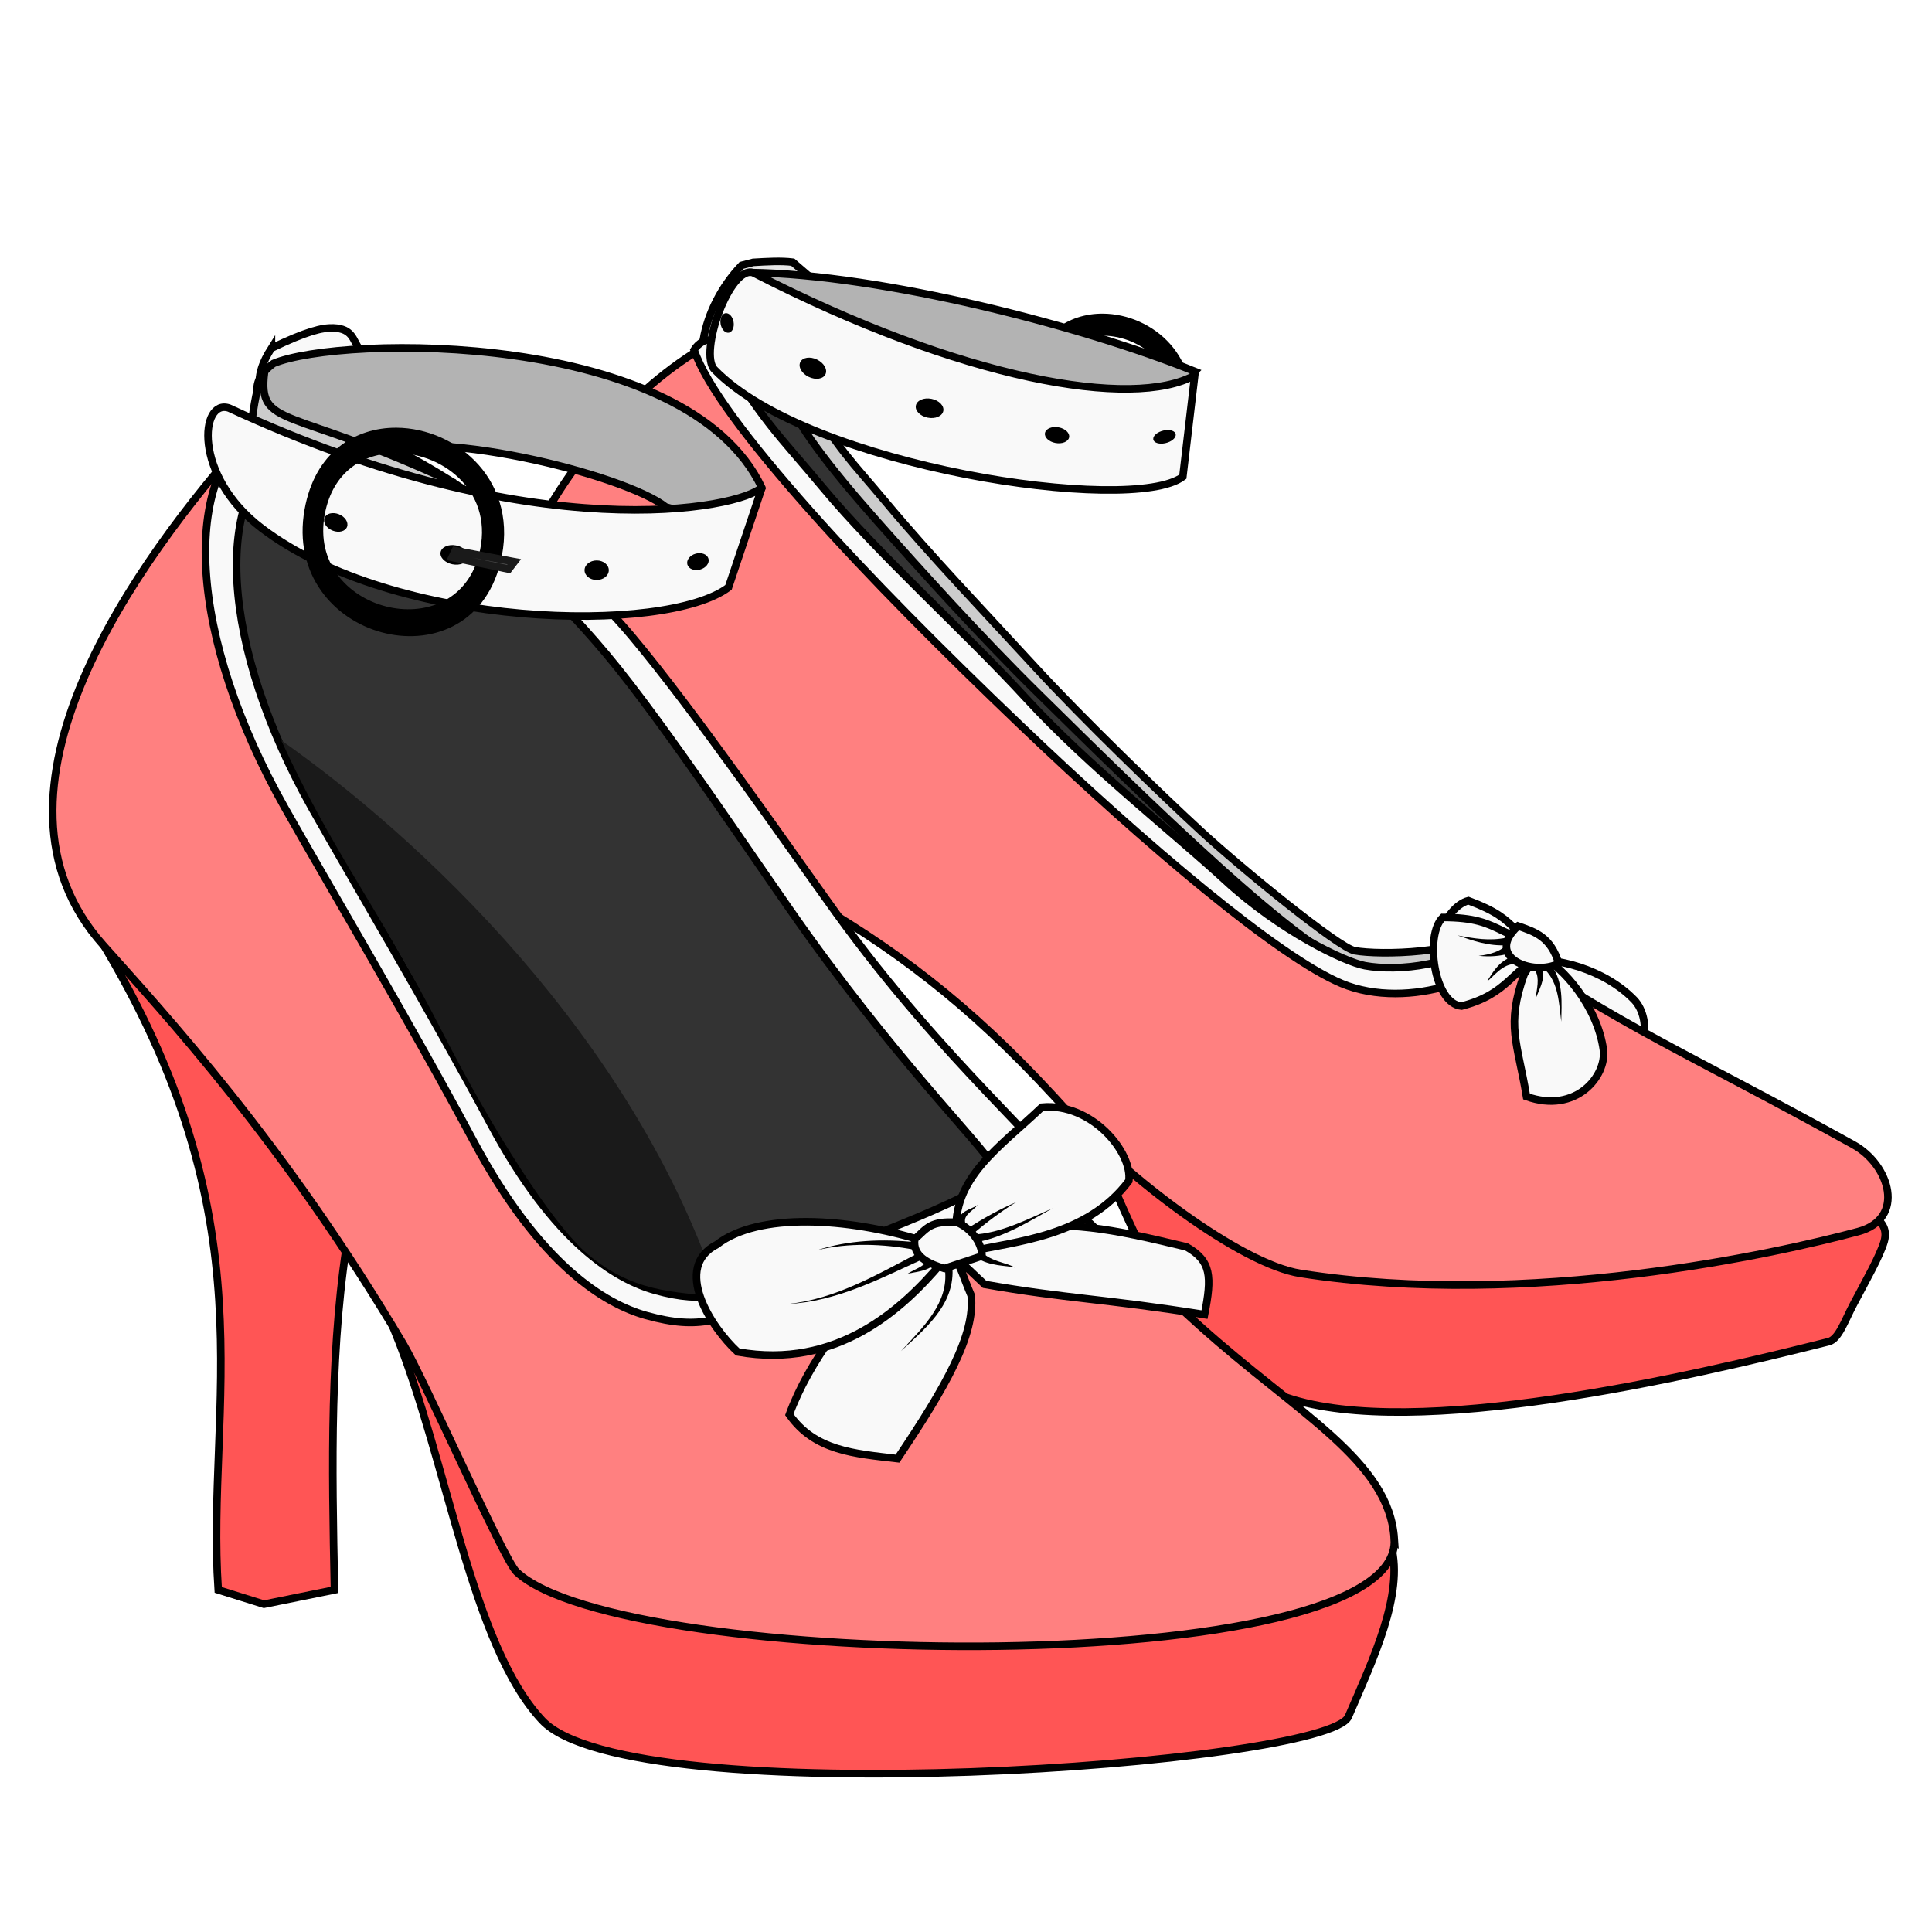
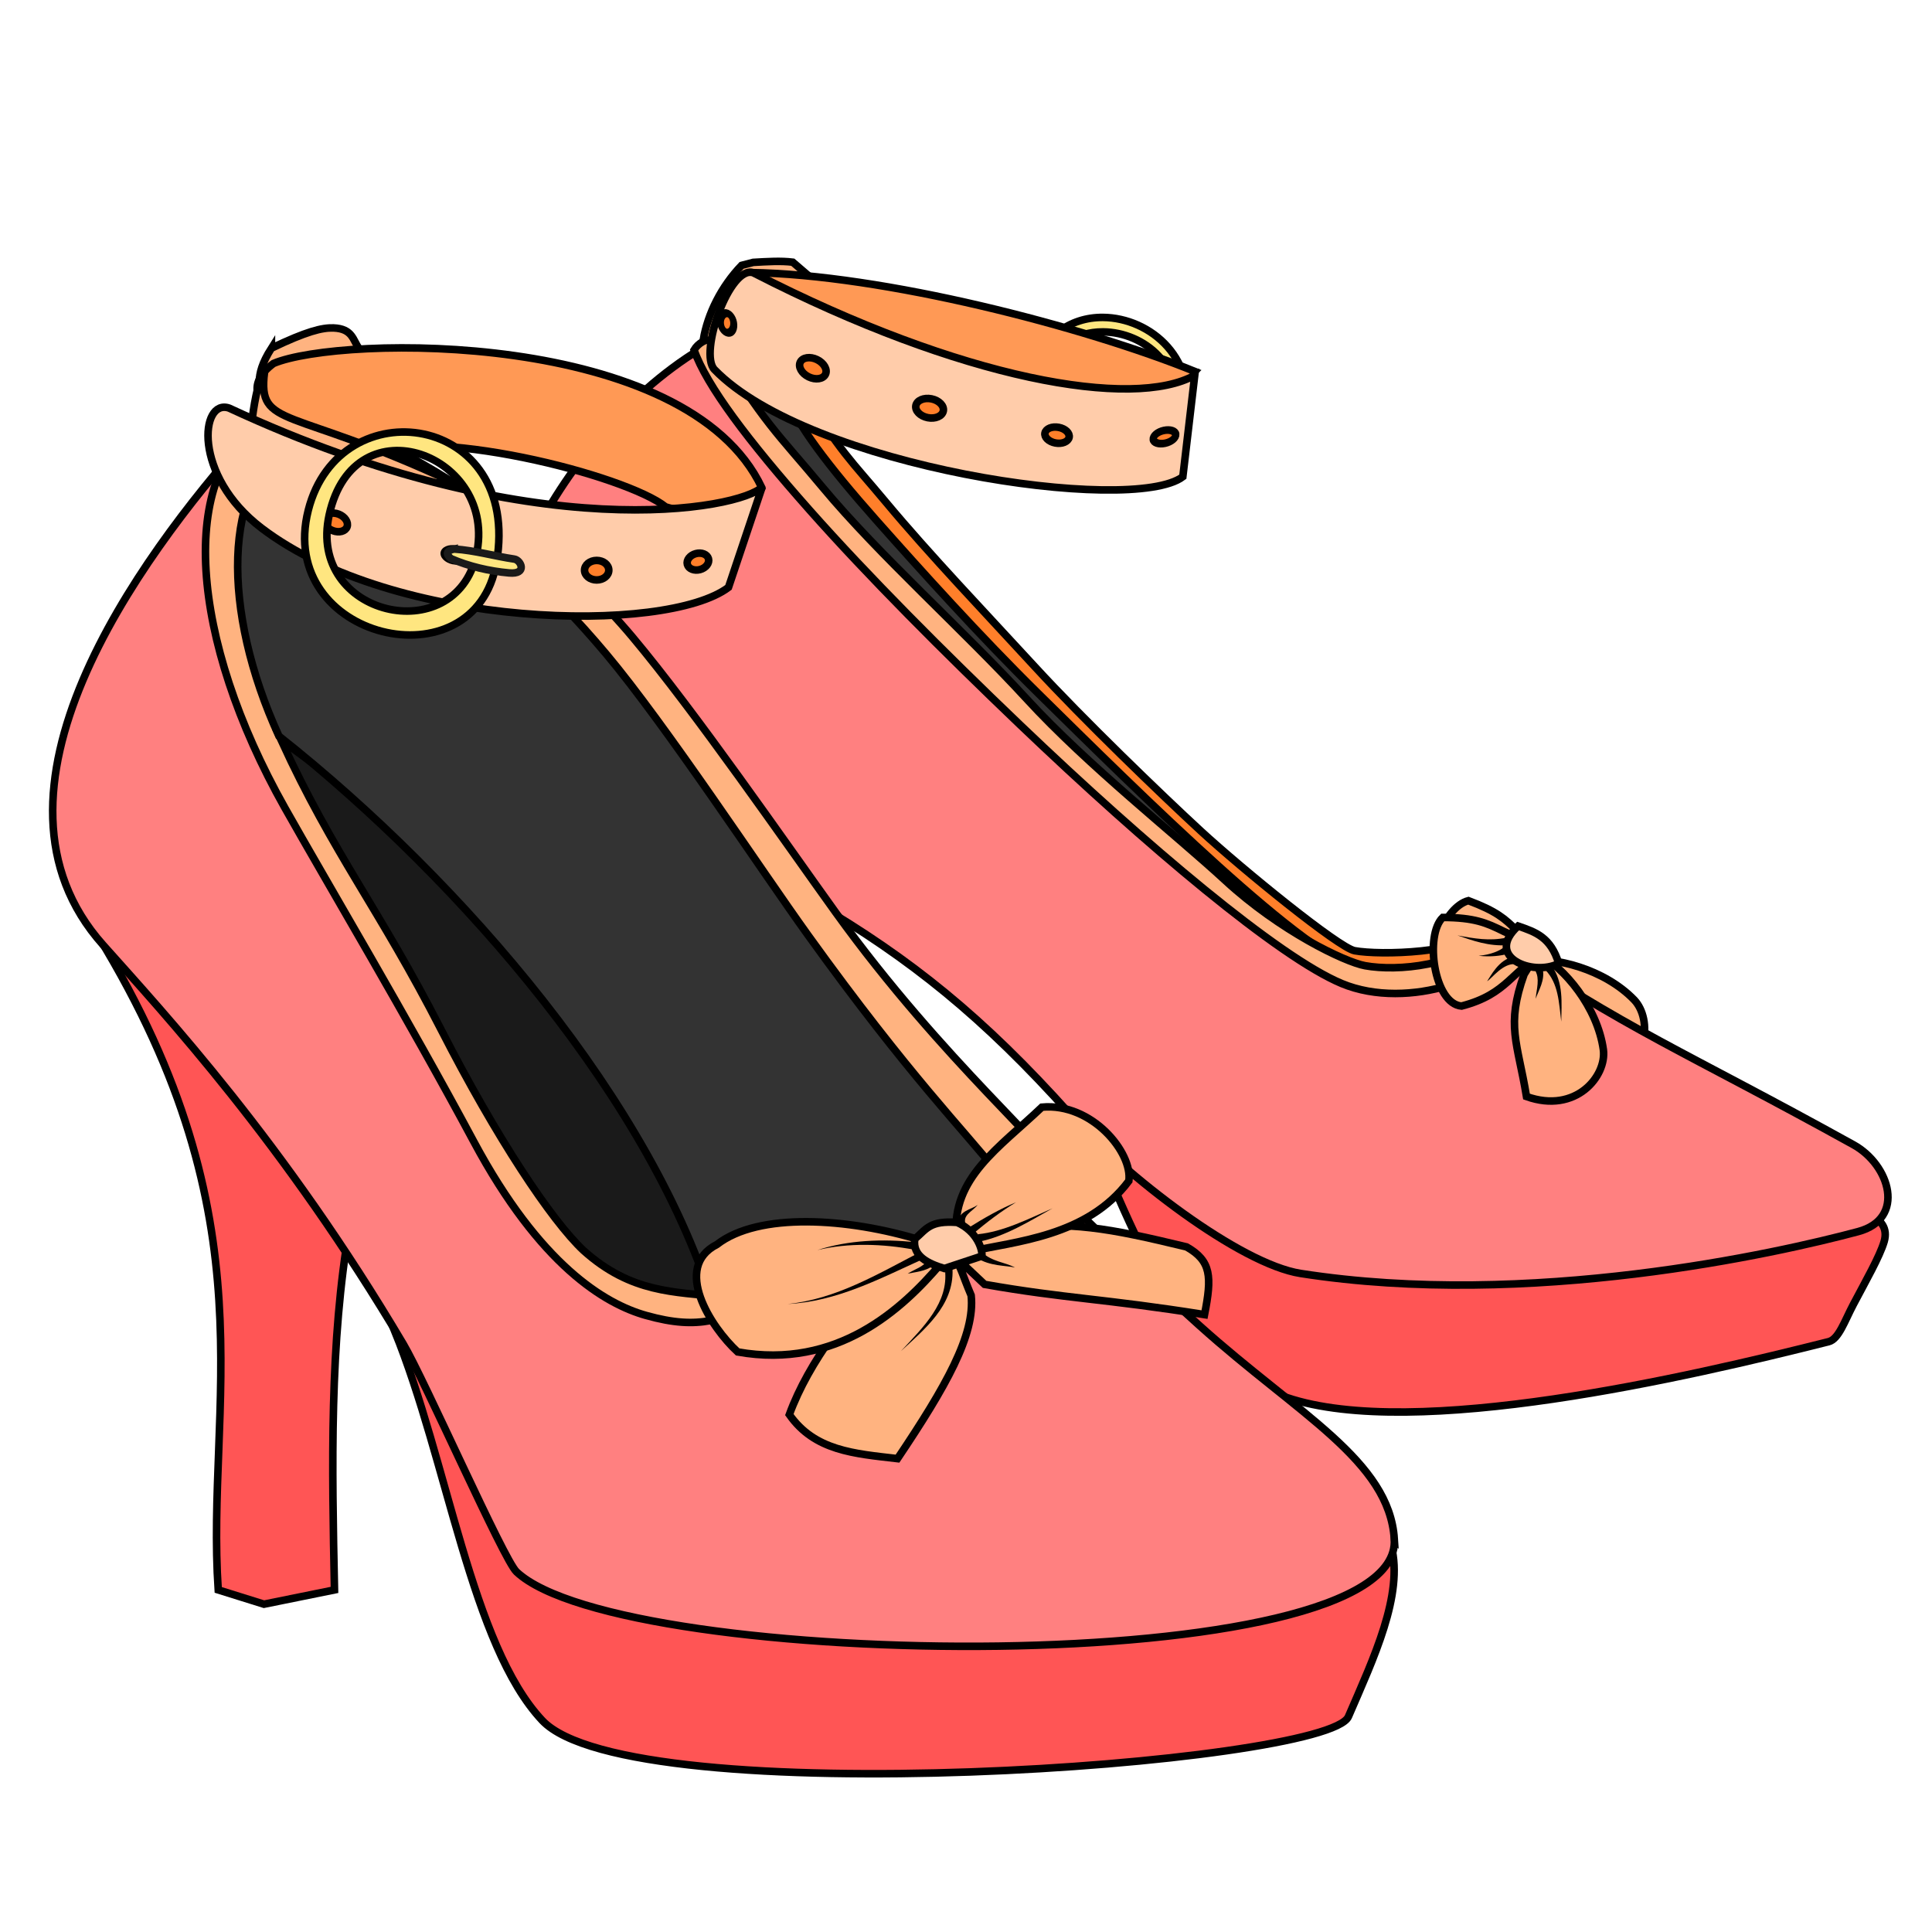
<svg xmlns="http://www.w3.org/2000/svg" viewBox="0 0 256 256" id="svg4206" version="1.1">
  <style id="style3">
    svg { cursor: default; }
  </style>
  <defs id="defs4208">
    </defs>
  <g id="layer4">
-     <path style="opacity:1;fill:#f9f9f9;fill-rule:evenodd;stroke:#000000;stroke-width:1px;stroke-linecap:butt;stroke-linejoin:miter;stroke-opacity:1" d="m 202.181,130.583 c 2.024,6.922 4.575,7.797 9.769,12.918 6.692,-1.966 6.995,-8.457 4.606,-10.996 -3.951,-4.106 -10.58,-5.801 -14.618,-5.211 z" id="path4361-2" />
-     <path style="opacity:1;fill:#f9f9f9;fill-rule:evenodd;stroke:#000000;stroke-width:1px;stroke-linecap:butt;stroke-linejoin:miter;stroke-opacity:1" d="m 200.976,123.291 c -1.574,-1.558 -2.671,-2.548 -6.407,-3.949 -3.134,0.805 -5.892,7.503 -2.766,8.912 6.155,0.927 7.781,-1.084 13.132,-1.305 z" id="path4359-5" />
+     <path style="opacity:1;fill:#ffb380;fill-rule:evenodd;stroke:#000000;stroke-width:1px;stroke-linecap:butt;stroke-linejoin:miter;stroke-opacity:1" d="m 202.181,130.583 c 2.024,6.922 4.575,7.797 9.769,12.918 6.692,-1.966 6.995,-8.457 4.606,-10.996 -3.951,-4.106 -10.58,-5.801 -14.618,-5.211 z" id="path4361-2" />
+     <path style="opacity:1;fill:#ffb380;fill-rule:evenodd;stroke:#000000;stroke-width:1px;stroke-linecap:butt;stroke-linejoin:miter;stroke-opacity:1" d="m 200.976,123.291 c -1.574,-1.558 -2.671,-2.548 -6.407,-3.949 -3.134,0.805 -5.892,7.503 -2.766,8.912 6.155,0.927 7.781,-1.084 13.132,-1.305 z" id="path4359-5" />
    <path style="opacity:1;fill:#333333;fill-rule:evenodd;stroke:#000000;stroke-width:1px;stroke-linecap:butt;stroke-linejoin:miter;stroke-opacity:1" d="m 103.247,51.381 c 20.921,25.543 43.564,49.43 67.811,72.521 11.123,4.899 19.068,2.923 26.559,1.387 l -1.952,2.568 c -7.528,1.873 -15.288,3.074 -25.378,-2.465 L 135.948,96.209 94.052,47.529 Z" id="path4410" />
-     <path style="opacity:1;fill:#cccccc;fill-rule:evenodd;stroke:#000000;stroke-width:1px;stroke-linecap:butt;stroke-linejoin:miter;stroke-opacity:1" d="m 106.143,51.379 c -0.669,-0.102 -1.526,0.414 -1.927,1.087 1.252,3.614 5.525,9.276 11.849,16.406 5.933,6.689 13.76,15.382 21.522,23.023 12.93,12.728 36.474,36.104 42.899,36.447 6.899,0.368 17.895,-0.37 18.202,-3.897 0.079,-0.912 -1.341,-1.868 -1.892,-1.25 -2.821,3.165 -13.958,3.393 -17.298,2.781 -2.086,-0.382 -14.876,-10.789 -20.424,-15.902 -5.168,-4.764 -15.609,-14.83 -21.908,-21.682 -6.473,-7.041 -14.003,-14.919 -19.782,-21.854 -4.669,-5.602 -5.992,-6.487 -11.242,-15.157 z" id="path4336-1" />
-     <path style="opacity:1;fill:#000000;fill-rule:evenodd;stroke:#000000;stroke-width:1px;stroke-linecap:butt;stroke-linejoin:miter;stroke-opacity:1" d="m 146.141,42.059 c -4.308,-0.029 -8.457,2.526 -9.516,8.485 -2.403,13.512 17.002,18.649 20.293,5.65 2.159,-8.529 -4.48,-14.092 -10.777,-14.135 z m 0.025,1.921 c 5.399,0.035 11.091,4.57 9.24,11.521 -2.822,10.594 -19.461,6.408 -17.401,-4.605 0.909,-4.856 4.466,-6.94 8.161,-6.916 z" id="path4292-5" />
+     <path style="opacity:1;fill:#ff7f2a;fill-rule:evenodd;stroke:#000000;stroke-width:1px;stroke-linecap:butt;stroke-linejoin:miter;stroke-opacity:1" d="m 106.143,51.379 c -0.669,-0.102 -1.526,0.414 -1.927,1.087 1.252,3.614 5.525,9.276 11.849,16.406 5.933,6.689 13.76,15.382 21.522,23.023 12.93,12.728 36.474,36.104 42.899,36.447 6.899,0.368 17.895,-0.37 18.202,-3.897 0.079,-0.912 -1.341,-1.868 -1.892,-1.25 -2.821,3.165 -13.958,3.393 -17.298,2.781 -2.086,-0.382 -14.876,-10.789 -20.424,-15.902 -5.168,-4.764 -15.609,-14.83 -21.908,-21.682 -6.473,-7.041 -14.003,-14.919 -19.782,-21.854 -4.669,-5.602 -5.992,-6.487 -11.242,-15.157 z" id="path4336-1" />
+     <path style="opacity:1;fill:#ffe680;fill-rule:evenodd;stroke:#000000;stroke-width:1px;stroke-linecap:butt;stroke-linejoin:miter;stroke-opacity:1" d="m 146.141,42.059 c -4.308,-0.029 -8.457,2.526 -9.516,8.485 -2.403,13.512 17.002,18.649 20.293,5.65 2.159,-8.529 -4.48,-14.092 -10.777,-14.135 z m 0.025,1.921 c 5.399,0.035 11.091,4.57 9.24,11.521 -2.822,10.594 -19.461,6.408 -17.401,-4.605 0.909,-4.856 4.466,-6.94 8.161,-6.916 z" id="path4292-5" />
    <path style="opacity:1;fill:#ff5555;fill-rule:evenodd;stroke:#000000;stroke-width:1px;stroke-linecap:butt;stroke-linejoin:miter;stroke-opacity:1" d="m 67.236,93.651 c 13.591,27.944 18.073,57.366 14.795,82.69 4.217,1.883 8.175,1.701 12.124,1.438 0.753,-21.16 -4.137,-38.731 10.685,-61.735 z" id="path4332" />
    <path style="opacity:1;fill:#ff5555;fill-rule:evenodd;stroke:#000000;stroke-width:1px;stroke-linecap:butt;stroke-linejoin:miter;stroke-opacity:1" d="m 143.779,148.401 c 10.023,23.849 14.284,32.576 26.713,36.774 16.969,5.732 53.162,-2.693 71.818,-7.396 1.325,-0.334 2.095,-2.704 3.271,-4.934 1.618,-3.066 3.5,-6.368 4.075,-8.317 1.08,-3.659 -4.119,-4.215 -5.013,-4.872 z" id="path4334" />
    <path style="opacity:1;fill:#ff8080;fill-rule:evenodd;stroke:#000000;stroke-width:1px;stroke-linecap:butt;stroke-linejoin:miter;stroke-opacity:1" d="m 92.716,46.297 c -19.86,12.122 -32.062,40.614 -24.967,48.279 4.83,5.544 18.375,12.216 40.177,25.003 12.685,7.44 22.33,15.159 33.966,28.15 7.241,8.084 22.398,19.754 30.45,21.011 30.307,4.732 63.236,-2.696 73.873,-5.547 6.348,-1.702 4.222,-8.826 -0.616,-11.505 -22.242,-12.315 -30.412,-15.374 -47.468,-27.118 -1.353,4.907 -10.93,6.386 -15.823,5.547 -5.097,-0.874 -12.678,-5.067 -24.585,-15.204 C 145.279,104.318 128.385,87.553 117.703,76.58 103.4,61.889 100.354,56.673 92.716,46.297 Z" id="path4330" />
-     <path style="opacity:1;fill:#f9f9f9;fill-rule:evenodd;stroke:#000000;stroke-width:1px;stroke-linecap:butt;stroke-linejoin:miter;stroke-opacity:1" d="m 94.463,44.961 c -0.867,-0.132 -1.976,0.536 -2.496,1.409 1.622,4.684 7.157,12.021 15.349,21.261 7.685,8.668 17.676,18.689 27.878,28.438 16.749,16.005 34.273,30.783 42.593,34.253 8.871,3.699 21.384,-1.079 21.782,-5.65 0.103,-1.182 -1.804,-1.622 -2.517,-0.822 -3.655,4.101 -11.856,4.902 -16.182,4.109 -2.702,-0.495 -11.306,-4.64 -18.492,-11.267 -6.695,-6.174 -18.156,-15.17 -26.316,-24.05 -8.384,-9.125 -19.55,-19.052 -27.037,-28.04 -6.048,-7.26 -7.762,-8.407 -14.563,-19.642 z" id="path4336" />
-     <path style="opacity:1;fill:#f9f9f9;fill-rule:evenodd;stroke:#000000;stroke-width:1px;stroke-linecap:butt;stroke-linejoin:miter;stroke-opacity:1" d="m 201.955,129.104 c -2.43,6.79 -0.88,8.997 0.314,16.193 6.57,2.341 10.63,-2.733 10.188,-6.19 -0.784,-5.644 -5.152,-10.911 -8.767,-12.806 z" id="path4361" />
-     <path style="opacity:1;fill:#f9f9f9;fill-rule:evenodd;stroke:#000000;stroke-width:1px;stroke-linecap:butt;stroke-linejoin:miter;stroke-opacity:1" d="m 199.281,123.426 c -2.324,-1.151 -3.888,-1.84 -8.107,-1.859 -2.423,2.323 -1.178,11.446 2.486,11.742 6.172,-1.6 6.531,-4.69 11.318,-7.295 z" id="path4359" />
-     <path style="opacity:1;fill:#f9f9f9;fill-rule:evenodd;stroke:#000000;stroke-width:1px;stroke-linecap:butt;stroke-linejoin:miter;stroke-opacity:1" d="m 206.54,127.668 c -1.049,-3.5 -3.101,-4.176 -5.386,-4.962 -4.518,4.1 1.926,6.704 5.386,4.962 z" id="path4239-6-9" />
-     <path style="opacity:1;fill:#e6e6e6;fill-rule:evenodd;stroke:#000000;stroke-width:1px;stroke-linecap:butt;stroke-linejoin:miter;stroke-opacity:1" d="m 93.187,45.041 c 0.595,-3.515 2.404,-7.085 5.077,-9.877 l 1.54,-0.398 c 1.819,-0.104 3.699,-0.222 5.24,-0.025 l 1.776,1.524 -8.111,9.284 z" id="path4393" />
-     <path style="opacity:1;fill:#b3b3b3;fill-rule:evenodd;stroke:#000000;stroke-width:1px;stroke-linecap:butt;stroke-linejoin:miter;stroke-opacity:1" d="M 158.311,49.213 C 143.581,43.242 116.979,36.352 99.387,36.116 c -5.834,4.351 7.9,12.615 12.278,14.33 7.979,-3.453 38.375,4.468 42.484,7.807 4.577,1.372 2.9,-6.802 4.161,-9.039 z" id="path4288-6" />
-     <path style="opacity:1;fill:#f9f9f9;fill-rule:evenodd;stroke:#000000;stroke-width:1px;stroke-linecap:butt;stroke-linejoin:miter;stroke-opacity:1" d="m 99.815,36.145 c -3.104,-1.084 -7.27,10.632 -5.143,12.826 12.551,12.947 55.327,19.283 62.06,14.199 l 1.578,-13.442 C 150.172,54.273 127.538,50.389 99.815,36.145 Z" id="path4286-0" />
+     <path style="opacity:1;fill:#ffb380;fill-rule:evenodd;stroke:#000000;stroke-width:1px;stroke-linecap:butt;stroke-linejoin:miter;stroke-opacity:1" d="m 94.463,44.961 c -0.867,-0.132 -1.976,0.536 -2.496,1.409 1.622,4.684 7.157,12.021 15.349,21.261 7.685,8.668 17.676,18.689 27.878,28.438 16.749,16.005 34.273,30.783 42.593,34.253 8.871,3.699 21.384,-1.079 21.782,-5.65 0.103,-1.182 -1.804,-1.622 -2.517,-0.822 -3.655,4.101 -11.856,4.902 -16.182,4.109 -2.702,-0.495 -11.306,-4.64 -18.492,-11.267 -6.695,-6.174 -18.156,-15.17 -26.316,-24.05 -8.384,-9.125 -19.55,-19.052 -27.037,-28.04 -6.048,-7.26 -7.762,-8.407 -14.563,-19.642 z" id="path4336" />
+     <path style="opacity:1;fill:#ffb380;fill-rule:evenodd;stroke:#000000;stroke-width:1px;stroke-linecap:butt;stroke-linejoin:miter;stroke-opacity:1" d="m 201.955,129.104 c -2.43,6.79 -0.88,8.997 0.314,16.193 6.57,2.341 10.63,-2.733 10.188,-6.19 -0.784,-5.644 -5.152,-10.911 -8.767,-12.806 z" id="path4361" />
+     <path style="opacity:1;fill:#ffb380;fill-rule:evenodd;stroke:#000000;stroke-width:1px;stroke-linecap:butt;stroke-linejoin:miter;stroke-opacity:1" d="m 199.281,123.426 c -2.324,-1.151 -3.888,-1.84 -8.107,-1.859 -2.423,2.323 -1.178,11.446 2.486,11.742 6.172,-1.6 6.531,-4.69 11.318,-7.295 z" id="path4359" />
+     <path style="opacity:1;fill:#ffccaa;fill-rule:evenodd;stroke:#000000;stroke-width:1px;stroke-linecap:butt;stroke-linejoin:miter;stroke-opacity:1" d="m 206.54,127.668 c -1.049,-3.5 -3.101,-4.176 -5.386,-4.962 -4.518,4.1 1.926,6.704 5.386,4.962 z" id="path4239-6-9" />
+     <path style="opacity:1;fill:#ffb380;fill-rule:evenodd;stroke:#000000;stroke-width:1px;stroke-linecap:butt;stroke-linejoin:miter;stroke-opacity:1" d="m 93.187,45.041 c 0.595,-3.515 2.404,-7.085 5.077,-9.877 l 1.54,-0.398 c 1.819,-0.104 3.699,-0.222 5.24,-0.025 l 1.776,1.524 -8.111,9.284 z" id="path4393" />
+     <path style="opacity:1;fill:#ff9955;fill-rule:evenodd;stroke:#000000;stroke-width:1px;stroke-linecap:butt;stroke-linejoin:miter;stroke-opacity:1" d="M 158.311,49.213 C 143.581,43.242 116.979,36.352 99.387,36.116 c -5.834,4.351 7.9,12.615 12.278,14.33 7.979,-3.453 38.375,4.468 42.484,7.807 4.577,1.372 2.9,-6.802 4.161,-9.039 z" id="path4288-6" />
+     <path style="opacity:1;fill:#ffccaa;fill-rule:evenodd;stroke:#000000;stroke-width:1px;stroke-linecap:butt;stroke-linejoin:miter;stroke-opacity:1" d="m 99.815,36.145 c -3.104,-1.084 -7.27,10.632 -5.143,12.826 12.551,12.947 55.327,19.283 62.06,14.199 l 1.578,-13.442 C 150.172,54.273 127.538,50.389 99.815,36.145 Z" id="path4286-0" />
  </g>
  <g id="layer3" style="opacity:1">
-     <path style="display:inline;fill:#f9f9f9;fill-rule:evenodd;stroke:#000000;stroke-width:1px;stroke-linecap:butt;stroke-linejoin:miter;stroke-opacity:1" d="m 35.967,46.133 c 4.657,-2.228 6.702,-2.727 8.214,-2.679 2.568,0.099 2.576,1.639 3.393,2.723 l -13.348,7.589 c 0.58,-2.544 -0.807,-3.614 1.741,-7.634 z" id="path4310" />
+     <path style="display:inline;fill:#ffb380;fill-rule:evenodd;stroke:#000000;stroke-width:1px;stroke-linecap:butt;stroke-linejoin:miter;stroke-opacity:1" d="m 35.967,46.133 c 4.657,-2.228 6.702,-2.727 8.214,-2.679 2.568,0.099 2.576,1.639 3.393,2.723 l -13.348,7.589 c 0.58,-2.544 -0.807,-3.614 1.741,-7.634 z" id="path4310" />
    <path style="fill:#ff5555;fill-rule:evenodd;stroke:#000000;stroke-width:1px;stroke-linecap:butt;stroke-linejoin:miter;stroke-opacity:1" d="m 52.275,176.324 c 7.072,17.35 10.165,41.633 19.572,51.644 11.723,12.477 104.066,5.886 106.824,-0.505 3.341,-7.745 7.324,-16.12 5.682,-22.602 z" id="path4253" />
    <path style="fill:#ff5555;fill-rule:evenodd;stroke:#000000;stroke-width:1px;stroke-linecap:butt;stroke-linejoin:miter;stroke-opacity:1" d="m 13.006,124.049 c 23.147,37.847 14.246,62.066 15.91,86.621 l 6.061,1.894 9.344,-1.894 C 43.987,194.281 43.653,177.893 46.341,162.435 Z" id="path4251" />
    <path style="fill:#ff8080;fill-rule:evenodd;stroke:#000000;stroke-width:1px;stroke-linecap:butt;stroke-linejoin:miter;stroke-opacity:1" d="M 184.753,203.941 C 185.955,222.767 82.407,221.482 68.438,208.27 66.732,206.657 56.231,182.802 53.431,178.079 37.631,151.419 21.877,134.429 13.637,125.185 -4.29,105.077 18.074,74.322 32.83,57.758 c 4.041,-4.536 11.453,0.333 25.177,7.552 24.659,12.972 30.187,33.715 63.205,72.707 7.649,9.034 24.645,25.877 37.768,37.669 13.054,11.73 25.111,17.87 25.774,28.256 z" id="path4249" />
-     <path style="fill:#f9f9f9;fill-rule:evenodd;stroke:#000000;stroke-width:1px;stroke-linecap:butt;stroke-linejoin:miter;stroke-opacity:1" d="m 34.955,55.593 c -11.491,7.183 -9.855,29.005 2.797,51.461 5.532,9.818 16.263,27.859 25.009,44.181 8.809,16.439 17.397,21.54 22.849,23.069 7.235,2.029 10.107,0.464 16.099,-2.009 12.001,-4.954 38.443,-14.629 38.471,-16.7 0.032,-2.365 -15.162,-14.844 -29.448,-34.694 C 104.26,111.908 92.092,94.285 83.789,84.389 68.136,65.734 41.494,51.506 34.955,55.593 Z" id="path4255" />
-     <path style="opacity:1;fill:#333333;fill-rule:evenodd;stroke:#000000;stroke-width:1px;stroke-linecap:butt;stroke-linejoin:miter;stroke-opacity:1" d="m 38.691,58.248 c -10.912,6.821 -9.358,27.542 2.656,48.866 5.253,9.323 15.443,26.455 23.748,41.954 8.365,15.61 16.52,20.454 21.696,21.906 6.87,1.926 9.597,0.441 15.286,-1.908 11.395,-4.704 30.522,-11.302 29.834,-13.983 -0.558,-2.175 -11.272,-12.31 -24.838,-31.16 C 100.929,115.385 88.213,96.06 80.329,86.664 65.466,68.949 44.9,54.367 38.691,58.248 Z" id="path4255-1" />
+     <path style="fill:#ffb380;fill-rule:evenodd;stroke:#000000;stroke-width:1px;stroke-linecap:butt;stroke-linejoin:miter;stroke-opacity:1" d="m 34.955,55.593 c -11.491,7.183 -9.855,29.005 2.797,51.461 5.532,9.818 16.263,27.859 25.009,44.181 8.809,16.439 17.397,21.54 22.849,23.069 7.235,2.029 10.107,0.464 16.099,-2.009 12.001,-4.954 38.443,-14.629 38.471,-16.7 0.032,-2.365 -15.162,-14.844 -29.448,-34.694 C 104.26,111.908 92.092,94.285 83.789,84.389 68.136,65.734 41.494,51.506 34.955,55.593 Z" id="path4255" />
+     <path style="fill:#1a1a1a;fill-rule:evenodd;stroke:#000000;stroke-width:1px;stroke-linecap:butt;stroke-linejoin:miter;stroke-opacity:1" d="M 95.342,171.847 C 84.087,137.246 55.27,110.75 37.262,98.097 c 6.993,15.215 12.887,22.129 21.234,38.423 7.26,14.171 14.528,25.147 18.81,29.166 6.345,5.712 12.146,5.448 18.036,6.161 z" id="path4274" />
+     <path style="opacity:1;fill:#333333;fill-rule:evenodd;stroke:#000000;stroke-width:1px;stroke-linecap:butt;stroke-linejoin:miter;stroke-opacity:1" d="m 38.691,58.248 c -9.219,5.763 -9.351,22.649 -1.729,39.291 24.487,19.404 49.684,48.776 57.795,76.17 15.672,-3.672 43.899,-9.963 37.156,-18.626 -3.975,-5.107 -11.272,-12.31 -24.838,-31.16 C 100.929,115.385 88.213,96.06 80.329,86.664 65.466,68.949 44.9,54.367 38.691,58.248 Z" id="path4255-1" />
    <path style="fill:none;fill-rule:evenodd;stroke:#000000;stroke-width:1px;stroke-linecap:butt;stroke-linejoin:miter;stroke-opacity:1" d="m 130.789,156.758 c 2.82,-2.201 7.662,-3.257 5.58,-6.071" id="path4272" />
-     <path style="fill:#1a1a1a;fill-rule:evenodd;stroke:none;stroke-width:1px;stroke-linecap:butt;stroke-linejoin:miter;stroke-opacity:1" d="M 95.342,171.847 C 84.087,137.246 55.27,110.75 37.262,98.097 c 6.993,15.215 12.887,22.129 21.234,38.423 7.26,14.171 14.528,25.147 18.81,29.166 6.345,5.712 12.146,5.448 18.036,6.161 z" id="path4274" />
-     <path style="opacity:1;fill:#f9f9f9;fill-rule:evenodd;stroke:#000000;stroke-width:1px;stroke-linecap:butt;stroke-linejoin:miter;stroke-opacity:1" d="m 118.266,167.466 c -5.596,5.984 -11.083,12.891 -13.675,19.976 3.373,4.813 8.591,5.167 14.333,5.835 6.424,-9.565 10.307,-16.406 9.761,-21.623 -1.288,-3.068 -1.1,-3.154 -2.345,-5.361 l 4.122,3.893 c 10.749,1.896 15.787,1.878 29.144,4.008 0.99,-5.036 0.903,-7.111 -2.381,-8.973 -10.582,-2.549 -15.103,-3.369 -24.461,-2.515 z" id="path4243-9" />
-     <path style="opacity:1;fill:#f9f9f9;fill-rule:evenodd;stroke:#000000;stroke-width:1px;stroke-linecap:butt;stroke-linejoin:miter;stroke-opacity:1" d="m 124.696,167.415 c -5.135,6.042 -13.768,14.076 -26.952,11.723 -3.596,-3.307 -8.648,-11.232 -2.755,-14.233 5.523,-4.3 17.335,-3.556 27.087,-0.556 l 4.639,-0.621 c -0.606,-7.655 5.666,-11.628 11.342,-17.024 6.643,-0.619 12.054,6.06 11.521,9.774 -5.558,7.421 -15.051,7.983 -21.156,9.379 z" id="path4241-3" />
-     <path style="opacity:1;fill:#f9f9f9;fill-rule:evenodd;stroke:#000000;stroke-width:1px;stroke-linecap:butt;stroke-linejoin:miter;stroke-opacity:1" d="m 121.214,164.186 c -0.35,2.269 1.83,3.274 3.917,3.896 l 4.969,-1.645 c 0.122,-0.739 -0.562,-3.249 -3.274,-4.459 -3.581,-0.256 -4.012,0.801 -5.612,2.209 z" id="path4239-6" />
-     <path style="fill:#b3b3b3;fill-rule:evenodd;stroke:#000000;stroke-width:1px;stroke-linecap:butt;stroke-linejoin:miter;stroke-opacity:1" d="M 100.952,64.639 C 91.058,43.662 45.106,44.41 36.239,48.161 c -7.17,5.349 5.289,10.077 10.67,12.185 9.806,-4.245 36.239,2.715 41.29,6.819 5.625,1.687 11.204,0.224 12.753,-2.525 z" id="path4288" />
-     <path style="fill:#cccccc;fill-rule:evenodd;stroke:#000000;stroke-width:1px;stroke-linecap:butt;stroke-linejoin:miter;stroke-opacity:1" d="m 35.04,49.361 c -1.387,1.357 -2.222,10.616 -1.989,12.051 0.84,5.177 11.82,2.397 27.18,2.596 C 38.251,53.693 34.156,56.895 35.04,49.361 Z" id="path4290" />
-     <path style="fill:#f9f9f9;fill-rule:evenodd;stroke:#000000;stroke-width:1px;stroke-linecap:butt;stroke-linejoin:miter;stroke-opacity:1" d="M 30.368,54.079 C 26.554,52.747 25.474,62.982 34.654,69.972 52.288,83.4 88.255,84.079 96.529,77.829 L 100.993,64.526 C 98.19,67.461 70.752,72.852 30.368,54.079 Z" id="path4286" />
-     <path style="fill:#000000;fill-rule:evenodd;stroke:#000000;stroke-width:1px;stroke-linecap:butt;stroke-linejoin:miter;stroke-opacity:1" d="M 52.543,57.176 C 47.248,57.14 42.15,60.281 40.847,67.606 37.894,84.215 61.742,90.53 65.787,74.551 68.44,64.067 60.281,57.228 52.543,57.176 Z m 0.031,2.361 c 6.636,0.042 13.631,5.617 11.355,14.162 -3.468,13.023 -23.918,7.877 -21.385,-5.66 1.117,-5.969 5.489,-8.531 10.029,-8.502 z" id="path4292" />
+     <path style="opacity:1;fill:#ffb380;fill-rule:evenodd;stroke:#000000;stroke-width:1px;stroke-linecap:butt;stroke-linejoin:miter;stroke-opacity:1" d="m 118.266,167.466 c -5.596,5.984 -11.083,12.891 -13.675,19.976 3.373,4.813 8.591,5.167 14.333,5.835 6.424,-9.565 10.307,-16.406 9.761,-21.623 -1.288,-3.068 -1.1,-3.154 -2.345,-5.361 l 4.122,3.893 c 10.749,1.896 15.787,1.878 29.144,4.008 0.99,-5.036 0.903,-7.111 -2.381,-8.973 -10.582,-2.549 -15.103,-3.369 -24.461,-2.515 z" id="path4243-9" />
+     <path style="opacity:1;fill:#ffb380;fill-rule:evenodd;stroke:#000000;stroke-width:1px;stroke-linecap:butt;stroke-linejoin:miter;stroke-opacity:1" d="m 124.696,167.415 c -5.135,6.042 -13.768,14.076 -26.952,11.723 -3.596,-3.307 -8.648,-11.232 -2.755,-14.233 5.523,-4.3 17.335,-3.556 27.087,-0.556 l 4.639,-0.621 c -0.606,-7.655 5.666,-11.628 11.342,-17.024 6.643,-0.619 12.054,6.06 11.521,9.774 -5.558,7.421 -15.051,7.983 -21.156,9.379 z" id="path4241-3" />
+     <path style="opacity:1;fill:#ffccaa;fill-rule:evenodd;stroke:#000000;stroke-width:1px;stroke-linecap:butt;stroke-linejoin:miter;stroke-opacity:1" d="m 121.214,164.186 c -0.35,2.269 1.83,3.274 3.917,3.896 l 4.969,-1.645 c 0.122,-0.739 -0.562,-3.249 -3.274,-4.459 -3.581,-0.256 -4.012,0.801 -5.612,2.209 z" id="path4239-6" />
+     <path style="fill:#ff9955;fill-rule:evenodd;stroke:#000000;stroke-width:1px;stroke-linecap:butt;stroke-linejoin:miter;stroke-opacity:1" d="M 100.952,64.639 C 91.058,43.662 45.106,44.41 36.239,48.161 c -7.17,5.349 5.289,10.077 10.67,12.185 9.806,-4.245 36.239,2.715 41.29,6.819 5.625,1.687 11.204,0.224 12.753,-2.525 z" id="path4288" />
+     <path style="fill:#ffb380;fill-rule:evenodd;stroke:#000000;stroke-width:1px;stroke-linecap:butt;stroke-linejoin:miter;stroke-opacity:1" d="m 35.04,49.361 c -1.387,1.357 -2.222,10.616 -1.989,12.051 0.84,5.177 11.82,2.397 27.18,2.596 C 38.251,53.693 34.156,56.895 35.04,49.361 Z" id="path4290" />
+     <path style="fill:#ffccaa;fill-rule:evenodd;stroke:#000000;stroke-width:1px;stroke-linecap:butt;stroke-linejoin:miter;stroke-opacity:1" d="M 30.368,54.079 C 26.554,52.747 25.474,62.982 34.654,69.972 52.288,83.4 88.255,84.079 96.529,77.829 L 100.993,64.526 C 98.19,67.461 70.752,72.852 30.368,54.079 Z" id="path4286" />
+     <ellipse style="color:#000000;clip-rule:nonzero;display:inline;overflow:visible;visibility:visible;opacity:1;isolation:auto;mix-blend-mode:normal;color-interpolation:sRGB;color-interpolation-filters:linearRGB;solid-color:#000000;solid-opacity:1;fill:#ff7f2a;fill-opacity:1;fill-rule:evenodd;stroke:#000000;stroke-width:1px;stroke-linecap:butt;stroke-linejoin:miter;stroke-miterlimit:4;stroke-dasharray:none;stroke-dashoffset:0;stroke-opacity:1;color-rendering:auto;image-rendering:auto;shape-rendering:auto;text-rendering:auto;enable-background:accumulate" id="path4327-6" cx="65.431" cy="48.563" rx="1.608" ry="1.161" transform="matrix(0.93288,0.3601873,-0.3408018,0.9401352,0,0)" />
+     <path style="fill:#ffe680;fill-rule:evenodd;stroke:#000000;stroke-width:1px;stroke-linecap:butt;stroke-linejoin:miter;stroke-opacity:1" d="M 40.847,67.606 C 36.497,84.769 62.979,90.962 65.787,74.551 69.186,54.686 44.977,51.311 40.847,67.606 Z m 22.261,5.967 c -2.82,12.506 -22.447,8.106 -19.491,-5.344 3.347,-15.227 22.489,-7.952 19.491,5.344 z" id="path4292" />
    <ellipse style="color:#000000;clip-rule:nonzero;display:inline;overflow:visible;visibility:visible;opacity:1;isolation:auto;mix-blend-mode:normal;color-interpolation:sRGB;color-interpolation-filters:linearRGB;solid-color:#000000;solid-opacity:1;fill:#000000;fill-opacity:1;fill-rule:evenodd;stroke:none;stroke-width:1px;stroke-linecap:butt;stroke-linejoin:miter;stroke-miterlimit:4;stroke-dasharray:none;stroke-dashoffset:0;stroke-opacity:1;color-rendering:auto;image-rendering:auto;shape-rendering:auto;text-rendering:auto;enable-background:accumulate" id="path4327" cx="73.42" cy="60.326" rx="1.853" ry="1.272" transform="matrix(0.9806809,0.1956145,-0.1956145,0.9806809,0,0)" />
-     <path style="display:inline;fill:#4d4d4d;fill-rule:evenodd;stroke:#1a1a1a;stroke-width:1px;stroke-linecap:butt;stroke-linejoin:miter;stroke-opacity:1" d="m 60.314,72.969 7.836,1.462 -0.755,0.982 -7.503,-1.558 z" id="path4312" />
+     <path style="display:inline;fill:#ffe680;fill-rule:evenodd;stroke:#1a1a1a;stroke-width:1px;stroke-linecap:butt;stroke-linejoin:miter;stroke-opacity:1" d="m 60.188,72.748 c 2.733,0.184 5.351,0.951 7.963,1.335 0.878,0.129 1.784,2.053 -0.692,1.834 -2.595,-0.229 -5.376,-0.877 -7.724,-1.905 -0.628,-0.57 -0.682,-1.03 0.453,-1.265 z" id="path4312" />
    <path style="fill:#000000;fill-rule:evenodd;stroke:none;stroke-width:1px;stroke-linecap:butt;stroke-linejoin:miter;stroke-opacity:1" d="m 121.319,164.607 c -4.327,-0.476 -8.924,-0.289 -13.016,1.036 4.164,-0.998 8.708,-0.834 12.868,-0.047 z" id="path4275" />
    <path style="fill:#000000;fill-rule:evenodd;stroke:none;stroke-width:1px;stroke-linecap:butt;stroke-linejoin:miter;stroke-opacity:1" d="m 121.924,165.907 c -5.651,2.932 -11.172,6.245 -17.549,6.878 6.459,-0.305 12.178,-3.341 17.986,-5.979 z" id="path4279" />
    <path style="fill:#000000;fill-rule:evenodd;stroke:none;stroke-width:1px;stroke-linecap:butt;stroke-linejoin:miter;stroke-opacity:1" d="m 122.893,167.011 c -0.543,0.854 -1.682,1.16 -2.625,1.757 0.855,-0.2 2.401,-0.283 3.352,-1.07 z" id="path4283" />
    <path style="fill:#000000;fill-rule:evenodd;stroke:none;stroke-width:1px;stroke-linecap:butt;stroke-linejoin:miter;stroke-opacity:1" d="m 125.216,168.27 c 0.244,2.139 -0.44,4.019 -1.606,5.798 -1.168,1.781 -2.765,3.38 -4.234,4.968 1.567,-1.45 3.314,-2.961 4.641,-4.678 1.33,-1.72 2.296,-3.719 2.197,-6.163 z" id="path4287" />
    <path style="fill:#000000;fill-rule:evenodd;stroke:none;stroke-width:1px;stroke-linecap:butt;stroke-linejoin:miter;stroke-opacity:1" d="m 129.424,166.661 c 1.724,1.152 3.951,1.009 5.07,1.298 -1.321,-0.737 -3.025,-0.73 -4.453,-2.084 z" id="path4291" />
    <path style="fill:#000000;fill-rule:evenodd;stroke:none;stroke-width:1px;stroke-linecap:butt;stroke-linejoin:miter;stroke-opacity:1" d="m 129.716,164.53 c 3.457,-0.677 6.758,-2.744 9.748,-4.423 -3.23,1.426 -6.543,3.11 -9.895,3.434 z" id="path4295" />
    <path style="fill:#000000;fill-rule:evenodd;stroke:none;stroke-width:1px;stroke-linecap:butt;stroke-linejoin:miter;stroke-opacity:1" d="m 128.687,163.054 0.297,0.402 c 1.681,-1.447 3.74,-3.008 5.659,-4.153 -2.078,0.852 -4.338,2.143 -6.253,3.349 l 0.297,0.402 z" id="path4299" />
    <path style="fill:#000000;fill-rule:evenodd;stroke:none;stroke-width:1px;stroke-linecap:butt;stroke-linejoin:miter;stroke-opacity:1" d="m 127.909,162.12 c -0.119,-0.513 -0.01,-0.859 0.359,-1.256 0.348,-0.375 0.92,-0.759 1.286,-1.204 -0.508,0.348 -1.05,0.494 -1.594,0.81 -0.526,0.305 -1.035,0.792 -1.047,1.73 z" id="path4303" />
    <path style="fill:#000000;fill-rule:evenodd;stroke:none;stroke-width:1px;stroke-linecap:butt;stroke-linejoin:miter;stroke-opacity:1" d="m 204.794,128.552 c 1.699,1.772 1.768,4.245 2.081,6.823 0.031,-2.4 0.338,-5.228 -1.312,-7.463 z" id="path4307" />
    <path style="fill:#000000;fill-rule:evenodd;stroke:none;stroke-width:1px;stroke-linecap:butt;stroke-linejoin:miter;stroke-opacity:1" d="m 203.459,128.672 c 0.27,0.493 0.329,1.052 0.278,1.71 -0.059,0.763 -0.191,1.201 -0.255,1.957 0.197,-0.544 0.541,-1.257 0.744,-1.852 0.218,-0.638 0.371,-1.373 0.172,-2.16 z" id="path4311" />
    <path style="fill:#000000;fill-rule:evenodd;stroke:none;stroke-width:1px;stroke-linecap:butt;stroke-linejoin:miter;stroke-opacity:1" d="m 200.687,126.751 c -1.099,0.143 -1.912,0.883 -2.469,1.555 -0.287,0.346 -0.527,0.701 -0.718,1.002 -0.184,0.289 -0.347,0.568 -0.446,0.71 0.166,-0.096 0.385,-0.305 0.64,-0.552 0.258,-0.25 0.549,-0.536 0.878,-0.806 0.679,-0.558 1.409,-0.953 2.17,-0.91 z" id="path4315" />
    <path style="fill:#000000;fill-rule:evenodd;stroke:none;stroke-width:1px;stroke-linecap:butt;stroke-linejoin:miter;stroke-opacity:1" d="m 199.271,125.515 c -0.525,0.446 -1.701,0.986 -3.343,1.132 1.633,0.186 2.966,-0.015 3.784,-0.234 z" id="path4319" />
    <path style="fill:#000000;fill-rule:evenodd;stroke:none;stroke-width:1px;stroke-linecap:butt;stroke-linejoin:miter;stroke-opacity:1" d="m 199.579,124.254 c -2.228,0.457 -4.206,0.112 -6.454,-0.308 2.091,0.723 4.135,1.448 6.582,1.299 z" id="path4323" />
-     <ellipse style="color:#000000;clip-rule:nonzero;display:inline;overflow:visible;visibility:visible;opacity:1;isolation:auto;mix-blend-mode:normal;color-interpolation:sRGB;color-interpolation-filters:linearRGB;solid-color:#000000;solid-opacity:1;fill:#000000;fill-opacity:1;fill-rule:evenodd;stroke:none;stroke-width:1px;stroke-linecap:butt;stroke-linejoin:miter;stroke-miterlimit:4;stroke-dasharray:none;stroke-dashoffset:0;stroke-opacity:1;color-rendering:auto;image-rendering:auto;shape-rendering:auto;text-rendering:auto;enable-background:accumulate" id="path4327-4" cx="79.063" cy="75.554" rx="1.607" ry="1.295" />
-     <ellipse style="color:#000000;clip-rule:nonzero;display:inline;overflow:visible;visibility:visible;opacity:1;isolation:auto;mix-blend-mode:normal;color-interpolation:sRGB;color-interpolation-filters:linearRGB;solid-color:#000000;solid-opacity:1;fill:#000000;fill-opacity:1;fill-rule:evenodd;stroke:none;stroke-width:1px;stroke-linecap:butt;stroke-linejoin:miter;stroke-miterlimit:4;stroke-dasharray:none;stroke-dashoffset:0;stroke-opacity:1;color-rendering:auto;image-rendering:auto;shape-rendering:auto;text-rendering:auto;enable-background:accumulate" id="path4327-9" cx="69.688" cy="96.09" rx="1.451" ry="1.094" transform="matrix(0.9648963,-0.2626313,0.2626313,0.9648963,0,0)" />
-     <ellipse style="color:#000000;clip-rule:nonzero;display:inline;overflow:visible;visibility:visible;opacity:1;isolation:auto;mix-blend-mode:normal;color-interpolation:sRGB;color-interpolation-filters:linearRGB;solid-color:#000000;solid-opacity:1;fill:#000000;fill-opacity:1;fill-rule:evenodd;stroke:none;stroke-width:1px;stroke-linecap:butt;stroke-linejoin:miter;stroke-miterlimit:4;stroke-dasharray:none;stroke-dashoffset:0;stroke-opacity:1;color-rendering:auto;image-rendering:auto;shape-rendering:auto;text-rendering:auto;enable-background:accumulate" id="path4327-6" cx="65.431" cy="48.563" rx="1.608" ry="1.161" transform="matrix(0.93288,0.3601873,-0.3408018,0.9401352,0,0)" />
-     <ellipse style="color:#000000;clip-rule:nonzero;display:inline;overflow:visible;visibility:visible;opacity:1;isolation:auto;mix-blend-mode:normal;color-interpolation:sRGB;color-interpolation-filters:linearRGB;solid-color:#000000;solid-opacity:1;fill:#000000;fill-opacity:1;fill-rule:evenodd;stroke:none;stroke-width:1px;stroke-linecap:butt;stroke-linejoin:miter;stroke-miterlimit:4;stroke-dasharray:none;stroke-dashoffset:0;stroke-opacity:1;color-rendering:auto;image-rendering:auto;shape-rendering:auto;text-rendering:auto;enable-background:accumulate" id="path4327-7" cx="146.173" cy="89.956" rx="1.523" ry="0.849" transform="matrix(0.976759,-0.2143405,0.1281173,0.991759,0,0)" />
-     <ellipse style="color:#000000;clip-rule:nonzero;display:inline;overflow:visible;visibility:visible;opacity:1;isolation:auto;mix-blend-mode:normal;color-interpolation:sRGB;color-interpolation-filters:linearRGB;solid-color:#000000;solid-opacity:1;fill:#000000;fill-opacity:1;fill-rule:evenodd;stroke:none;stroke-width:1px;stroke-linecap:butt;stroke-linejoin:miter;stroke-miterlimit:4;stroke-dasharray:none;stroke-dashoffset:0;stroke-opacity:1;color-rendering:auto;image-rendering:auto;shape-rendering:auto;text-rendering:auto;enable-background:accumulate" id="path4327-91" cx="148.998" cy="30.767" rx="1.626" ry="1.058" transform="matrix(0.9827429,0.184977,-0.2068126,0.9783806,0,0)" />
-     <ellipse style="color:#000000;clip-rule:nonzero;display:inline;overflow:visible;visibility:visible;opacity:1;isolation:auto;mix-blend-mode:normal;color-interpolation:sRGB;color-interpolation-filters:linearRGB;solid-color:#000000;solid-opacity:1;fill:#000000;fill-opacity:1;fill-rule:evenodd;stroke:none;stroke-width:1px;stroke-linecap:butt;stroke-linejoin:miter;stroke-miterlimit:4;stroke-dasharray:none;stroke-dashoffset:0;stroke-opacity:1;color-rendering:auto;image-rendering:auto;shape-rendering:auto;text-rendering:auto;enable-background:accumulate" id="path4327-0" cx="131.378" cy="28.956" rx="1.853" ry="1.272" transform="matrix(0.9806809,0.1956145,-0.1956145,0.9806809,0,0)" />
-     <ellipse style="color:#000000;clip-rule:nonzero;display:inline;overflow:visible;visibility:visible;opacity:1;isolation:auto;mix-blend-mode:normal;color-interpolation:sRGB;color-interpolation-filters:linearRGB;solid-color:#000000;solid-opacity:1;fill:#000000;fill-opacity:1;fill-rule:evenodd;stroke:none;stroke-width:1px;stroke-linecap:butt;stroke-linejoin:miter;stroke-miterlimit:4;stroke-dasharray:none;stroke-dashoffset:0;stroke-opacity:1;color-rendering:auto;image-rendering:auto;shape-rendering:auto;text-rendering:auto;enable-background:accumulate" id="path4327-2" cx="118.203" cy="-3.126" rx="1.853" ry="1.272" transform="matrix(0.8996656,0.4365796,-0.4365796,0.8996656,0,0)" />
-     <ellipse style="color:#000000;clip-rule:nonzero;display:inline;overflow:visible;visibility:visible;opacity:1;isolation:auto;mix-blend-mode:normal;color-interpolation:sRGB;color-interpolation-filters:linearRGB;solid-color:#000000;solid-opacity:1;fill:#000000;fill-opacity:1;fill-rule:evenodd;stroke:none;stroke-width:1px;stroke-linecap:butt;stroke-linejoin:miter;stroke-miterlimit:4;stroke-dasharray:none;stroke-dashoffset:0;stroke-opacity:1;color-rendering:auto;image-rendering:auto;shape-rendering:auto;text-rendering:auto;enable-background:accumulate" id="path4327-25" cx="104.524" cy="2.952" rx="0.95" ry="1.254" transform="matrix(0.9244476,0.3813091,-0.09601537,0.9953798,0,0)" />
+     <ellipse style="color:#000000;clip-rule:nonzero;display:inline;overflow:visible;visibility:visible;opacity:1;isolation:auto;mix-blend-mode:normal;color-interpolation:sRGB;color-interpolation-filters:linearRGB;solid-color:#000000;solid-opacity:1;fill:#ff7f2a;fill-opacity:1;fill-rule:evenodd;stroke:#000000;stroke-width:1px;stroke-linecap:butt;stroke-linejoin:miter;stroke-miterlimit:4;stroke-dasharray:none;stroke-dashoffset:0;stroke-opacity:1;color-rendering:auto;image-rendering:auto;shape-rendering:auto;text-rendering:auto;enable-background:accumulate" id="path4327-4" cx="79.063" cy="75.554" rx="1.607" ry="1.295" />
+     <ellipse style="color:#000000;clip-rule:nonzero;display:inline;overflow:visible;visibility:visible;opacity:1;isolation:auto;mix-blend-mode:normal;color-interpolation:sRGB;color-interpolation-filters:linearRGB;solid-color:#000000;solid-opacity:1;fill:#ff7f2a;fill-opacity:1;fill-rule:evenodd;stroke:#000000;stroke-width:1px;stroke-linecap:butt;stroke-linejoin:miter;stroke-miterlimit:4;stroke-dasharray:none;stroke-dashoffset:0;stroke-opacity:1;color-rendering:auto;image-rendering:auto;shape-rendering:auto;text-rendering:auto;enable-background:accumulate" id="path4327-9" cx="69.688" cy="96.09" rx="1.451" ry="1.094" transform="matrix(0.9648963,-0.2626313,0.2626313,0.9648963,0,0)" />
+     <ellipse style="color:#000000;clip-rule:nonzero;display:inline;overflow:visible;visibility:visible;opacity:1;isolation:auto;mix-blend-mode:normal;color-interpolation:sRGB;color-interpolation-filters:linearRGB;solid-color:#000000;solid-opacity:1;fill:#ff7f2a;fill-opacity:1;fill-rule:evenodd;stroke:#000000;stroke-width:1px;stroke-linecap:butt;stroke-linejoin:miter;stroke-miterlimit:4;stroke-dasharray:none;stroke-dashoffset:0;stroke-opacity:1;color-rendering:auto;image-rendering:auto;shape-rendering:auto;text-rendering:auto;enable-background:accumulate" id="path4327-7" cx="146.173" cy="89.956" rx="1.523" ry="0.849" transform="matrix(0.976759,-0.2143405,0.1281173,0.991759,0,0)" />
+     <ellipse style="color:#000000;clip-rule:nonzero;display:inline;overflow:visible;visibility:visible;opacity:1;isolation:auto;mix-blend-mode:normal;color-interpolation:sRGB;color-interpolation-filters:linearRGB;solid-color:#000000;solid-opacity:1;fill:#ff7f2a;fill-opacity:1;fill-rule:evenodd;stroke:#000000;stroke-width:1px;stroke-linecap:butt;stroke-linejoin:miter;stroke-miterlimit:4;stroke-dasharray:none;stroke-dashoffset:0;stroke-opacity:1;color-rendering:auto;image-rendering:auto;shape-rendering:auto;text-rendering:auto;enable-background:accumulate" id="path4327-91" cx="148.998" cy="30.767" rx="1.626" ry="1.058" transform="matrix(0.9827429,0.184977,-0.2068126,0.9783806,0,0)" />
+     <ellipse style="color:#000000;clip-rule:nonzero;display:inline;overflow:visible;visibility:visible;opacity:1;isolation:auto;mix-blend-mode:normal;color-interpolation:sRGB;color-interpolation-filters:linearRGB;solid-color:#000000;solid-opacity:1;fill:#ff7f2a;fill-opacity:1;fill-rule:evenodd;stroke:#000000;stroke-width:1px;stroke-linecap:butt;stroke-linejoin:miter;stroke-miterlimit:4;stroke-dasharray:none;stroke-dashoffset:0;stroke-opacity:1;color-rendering:auto;image-rendering:auto;shape-rendering:auto;text-rendering:auto;enable-background:accumulate" id="path4327-0" cx="131.378" cy="28.956" rx="1.853" ry="1.272" transform="matrix(0.9806809,0.1956145,-0.1956145,0.9806809,0,0)" />
+     <ellipse style="color:#000000;clip-rule:nonzero;display:inline;overflow:visible;visibility:visible;opacity:1;isolation:auto;mix-blend-mode:normal;color-interpolation:sRGB;color-interpolation-filters:linearRGB;solid-color:#000000;solid-opacity:1;fill:#ff7f2a;fill-opacity:1;fill-rule:evenodd;stroke:#000000;stroke-width:1px;stroke-linecap:butt;stroke-linejoin:miter;stroke-miterlimit:4;stroke-dasharray:none;stroke-dashoffset:0;stroke-opacity:1;color-rendering:auto;image-rendering:auto;shape-rendering:auto;text-rendering:auto;enable-background:accumulate" id="path4327-2" cx="118.203" cy="-3.126" rx="1.853" ry="1.272" transform="matrix(0.8996656,0.4365796,-0.4365796,0.8996656,0,0)" />
+     <ellipse style="color:#000000;clip-rule:nonzero;display:inline;overflow:visible;visibility:visible;opacity:1;isolation:auto;mix-blend-mode:normal;color-interpolation:sRGB;color-interpolation-filters:linearRGB;solid-color:#000000;solid-opacity:1;fill:#ff7f2a;fill-opacity:1;fill-rule:evenodd;stroke:#000000;stroke-width:1px;stroke-linecap:butt;stroke-linejoin:miter;stroke-miterlimit:4;stroke-dasharray:none;stroke-dashoffset:0;stroke-opacity:1;color-rendering:auto;image-rendering:auto;shape-rendering:auto;text-rendering:auto;enable-background:accumulate" id="path4327-25" cx="104.524" cy="2.952" rx="0.95" ry="1.254" transform="matrix(0.9244476,0.3813091,-0.09601537,0.9953798,0,0)" />
  </g>
</svg>
